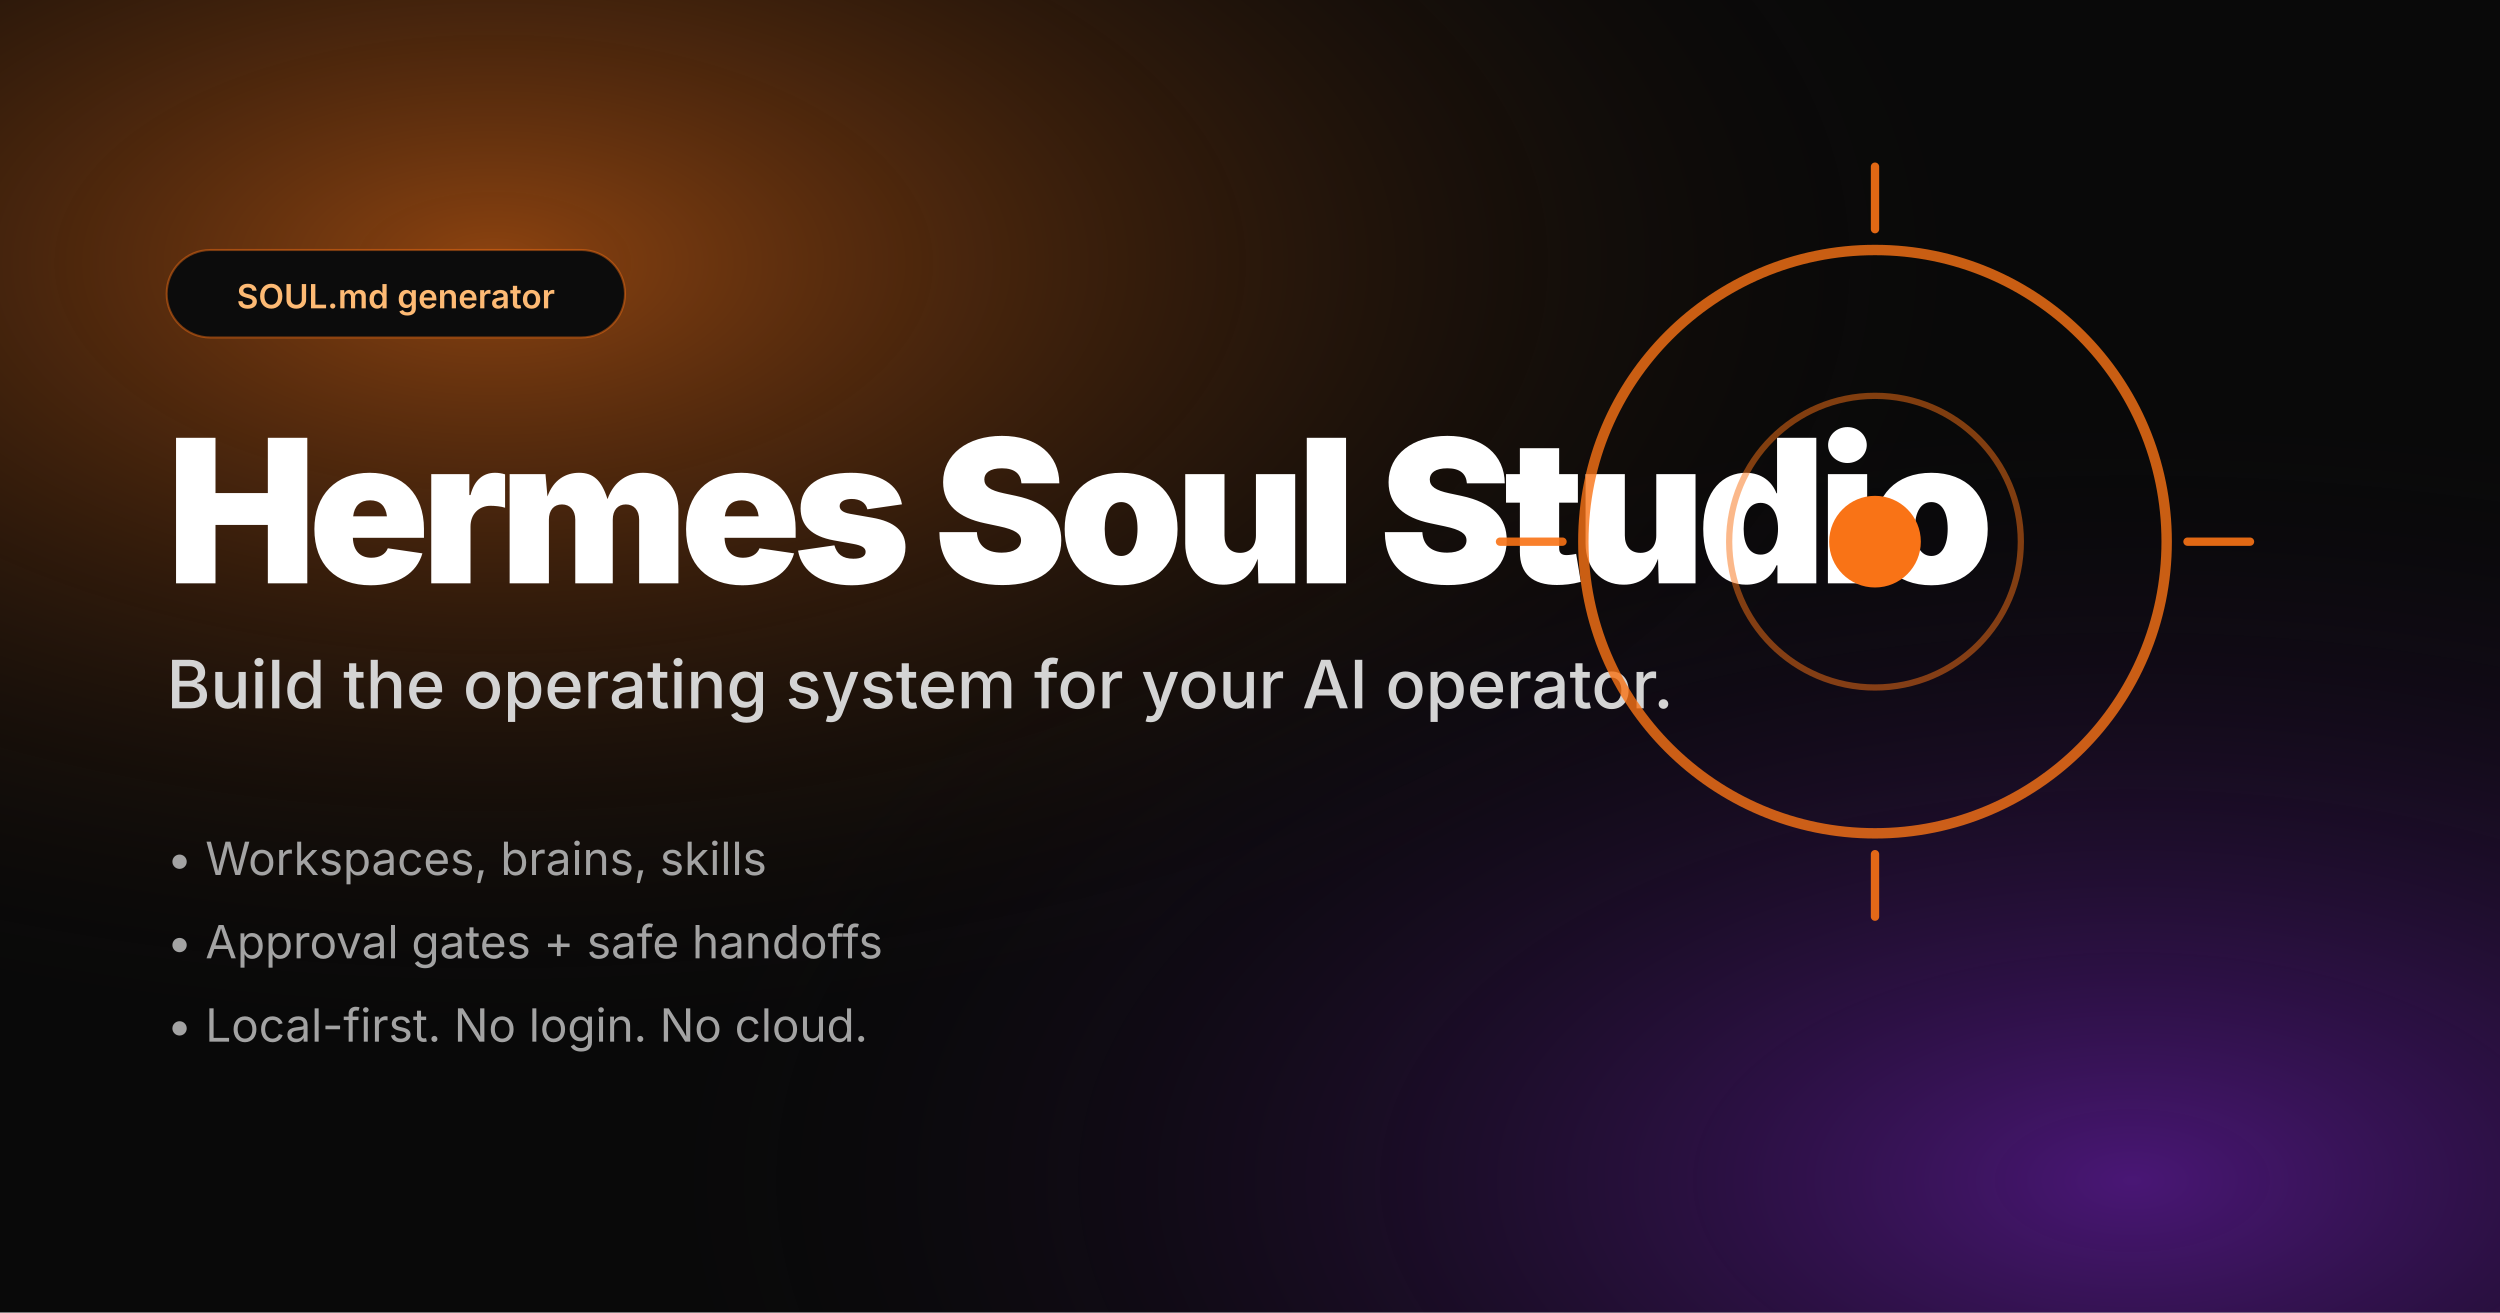
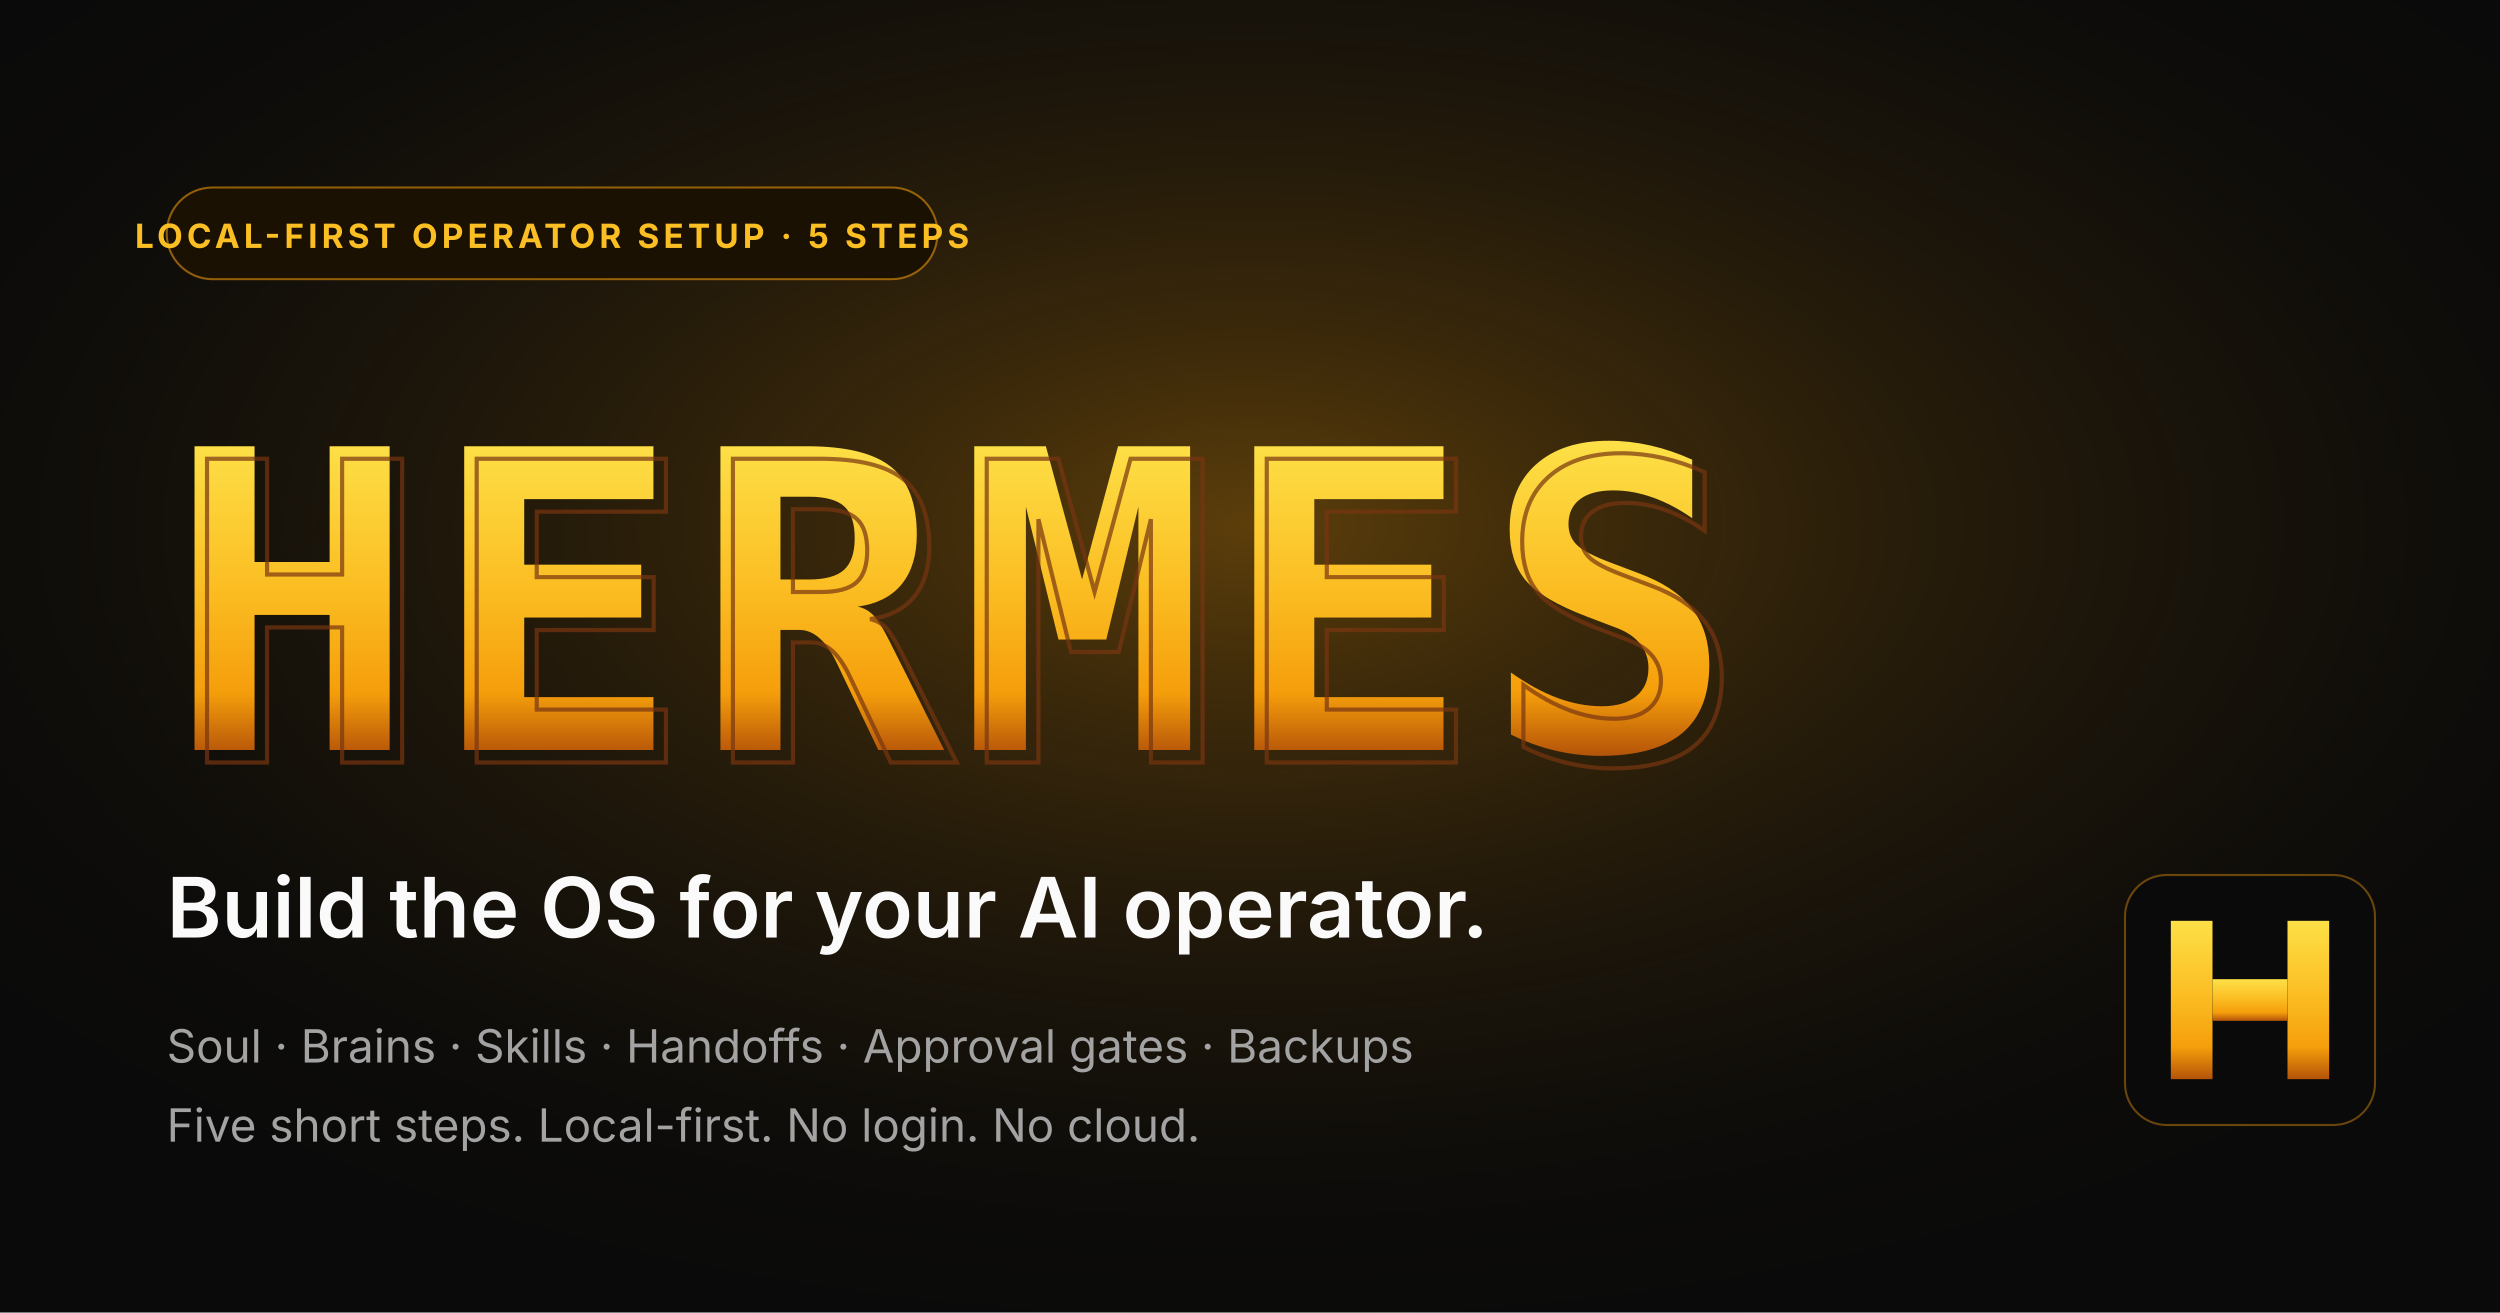
<svg xmlns="http://www.w3.org/2000/svg" viewBox="0 0 1200 630" width="1200" height="630">
  <defs>
-     <radialGradient id="g1" cx="20%" cy="20%" r="60%">
-       <stop offset="0%" stop-color="#f97316" stop-opacity="0.55" />
-       <stop offset="100%" stop-color="#090909" stop-opacity="0" />
+     <radialGradient id="glow" cx="50%" cy="40%" r="65%">
+       <stop offset="0%" stop-color="#f59e0b" stop-opacity="0.35" />
+       <stop offset="100%" stop-color="#0a0a0a" stop-opacity="0" />
    </radialGradient>
-     <radialGradient id="g2" cx="85%" cy="90%" r="60%">
-       <stop offset="0%" stop-color="#7e22ce" stop-opacity="0.55" />
-       <stop offset="100%" stop-color="#090909" stop-opacity="0" />
-     </radialGradient>
+     <linearGradient id="letter" x1="0" y1="0" x2="0" y2="1">
+       <stop offset="0%" stop-color="#fde047" />
+       <stop offset="45%" stop-color="#fbbf24" />
+       <stop offset="80%" stop-color="#f59e0b" />
+       <stop offset="100%" stop-color="#b45309" />
+     </linearGradient>
  </defs>
-   <rect width="1200" height="630" fill="#090909" />
-   <rect width="1200" height="630" fill="url(#g1)" />
-   <rect width="1200" height="630" fill="url(#g2)" />
-   <g transform="translate(80,120)">
-     <rect x="0" y="0" width="220" height="42" rx="21" fill="#0c0c0c" stroke="#f97316" stroke-opacity="0.45" />
-     <text x="110" y="28" text-anchor="middle" font-family="-apple-system, Segoe UI, Inter, sans-serif" font-size="16" font-weight="600" fill="#fdba74">SOUL.md generator</text>
+   <rect width="1200" height="630" fill="#0a0a0a" />
+   <rect width="1200" height="630" fill="url(#glow)" />
+   <g transform="translate(80,90)">
+     <rect x="0" y="0" width="370" height="44" rx="22" fill="#1a1102" stroke="#f59e0b" stroke-opacity="0.55" />
+     <text x="185" y="29" text-anchor="middle" font-family="-apple-system, Segoe UI, Inter, sans-serif" font-size="16" font-weight="700" fill="#fbbf24" letter-spacing="2">
+       LOCAL-FIRST OPERATOR SETUP · 5 STEPS
+     </text>
  </g>
-   <text x="80" y="280" font-family="-apple-system, Segoe UI, Inter, sans-serif" font-size="96" font-weight="900" fill="#ffffff" letter-spacing="-4">Hermes Soul Studio</text>
-   <text x="80" y="340" font-family="-apple-system, Segoe UI, Inter, sans-serif" font-size="32" font-weight="500" fill="#d4d4d4">Build the operating system for your AI operator.</text>
-   <g transform="translate(80,420)" font-family="-apple-system, Segoe UI, Inter, sans-serif" font-size="22" fill="#a3a3a3">
-     <text x="0" y="0">• Workspaces, brains, skills</text>
-     <text x="0" y="40">• Approval gates + safe handoffs</text>
-     <text x="0" y="80">• Local-first. No login. No cloud.</text>
+   <g transform="translate(80,200)" font-family="ui-monospace, SFMono-Regular, Menlo, monospace" font-weight="900" letter-spacing="6" fill="url(#letter)">
+     <text x="0" y="160" font-size="200">HERMES</text>
  </g>
-   <g transform="translate(900,260)">
-     <circle cx="0" cy="0" r="140" fill="none" stroke="#f97316" stroke-width="5" stroke-opacity="0.8" />
-     <circle cx="0" cy="0" r="70" fill="none" stroke="#f97316" stroke-width="3" stroke-opacity="0.5" />
-     <circle cx="0" cy="0" r="22" fill="#f97316" />
-     <g stroke="#f97316" stroke-width="4" stroke-linecap="round" stroke-opacity="0.9">
-       <line x1="0" y1="-180" x2="0" y2="-150" />
-       <line x1="0" y1="180" x2="0" y2="150" />
-       <line x1="-180" y1="0" x2="-150" y2="0" />
-       <line x1="180" y1="0" x2="150" y2="0" />
+   <g transform="translate(86,206)" font-family="ui-monospace, SFMono-Regular, Menlo, monospace" font-weight="900" letter-spacing="6" fill="none" stroke="#78350f" stroke-width="2" opacity="0.7">
+     <text x="0" y="160" font-size="200">HERMES</text>
+   </g>
+   <text x="80" y="450" font-family="-apple-system, Segoe UI, Inter, sans-serif" font-size="40" font-weight="600" fill="#fafafa">
+     Build the OS for your AI operator.
+   </text>
+   <g transform="translate(80,510)" font-family="-apple-system, Segoe UI, Inter, sans-serif" font-size="22" fill="#a3a3a3">
+     <text x="0" y="0">Soul · Brains · Skills · Handoffs · Approval gates · Backups</text>
+     <text x="0" y="38">Five short steps. Local-first. No login. No cloud.</text>
+   </g>
+   <g transform="translate(1020,420)">
+     <rect x="0" y="0" width="120" height="120" rx="20" fill="#0a0a0a" stroke="#f59e0b" stroke-opacity="0.4" />
+     <g fill="url(#letter)">
+       <rect x="22" y="22" width="20" height="76" />
+       <rect x="78" y="22" width="20" height="76" />
+       <rect x="42" y="50" width="36" height="20" />
    </g>
  </g>
</svg>
